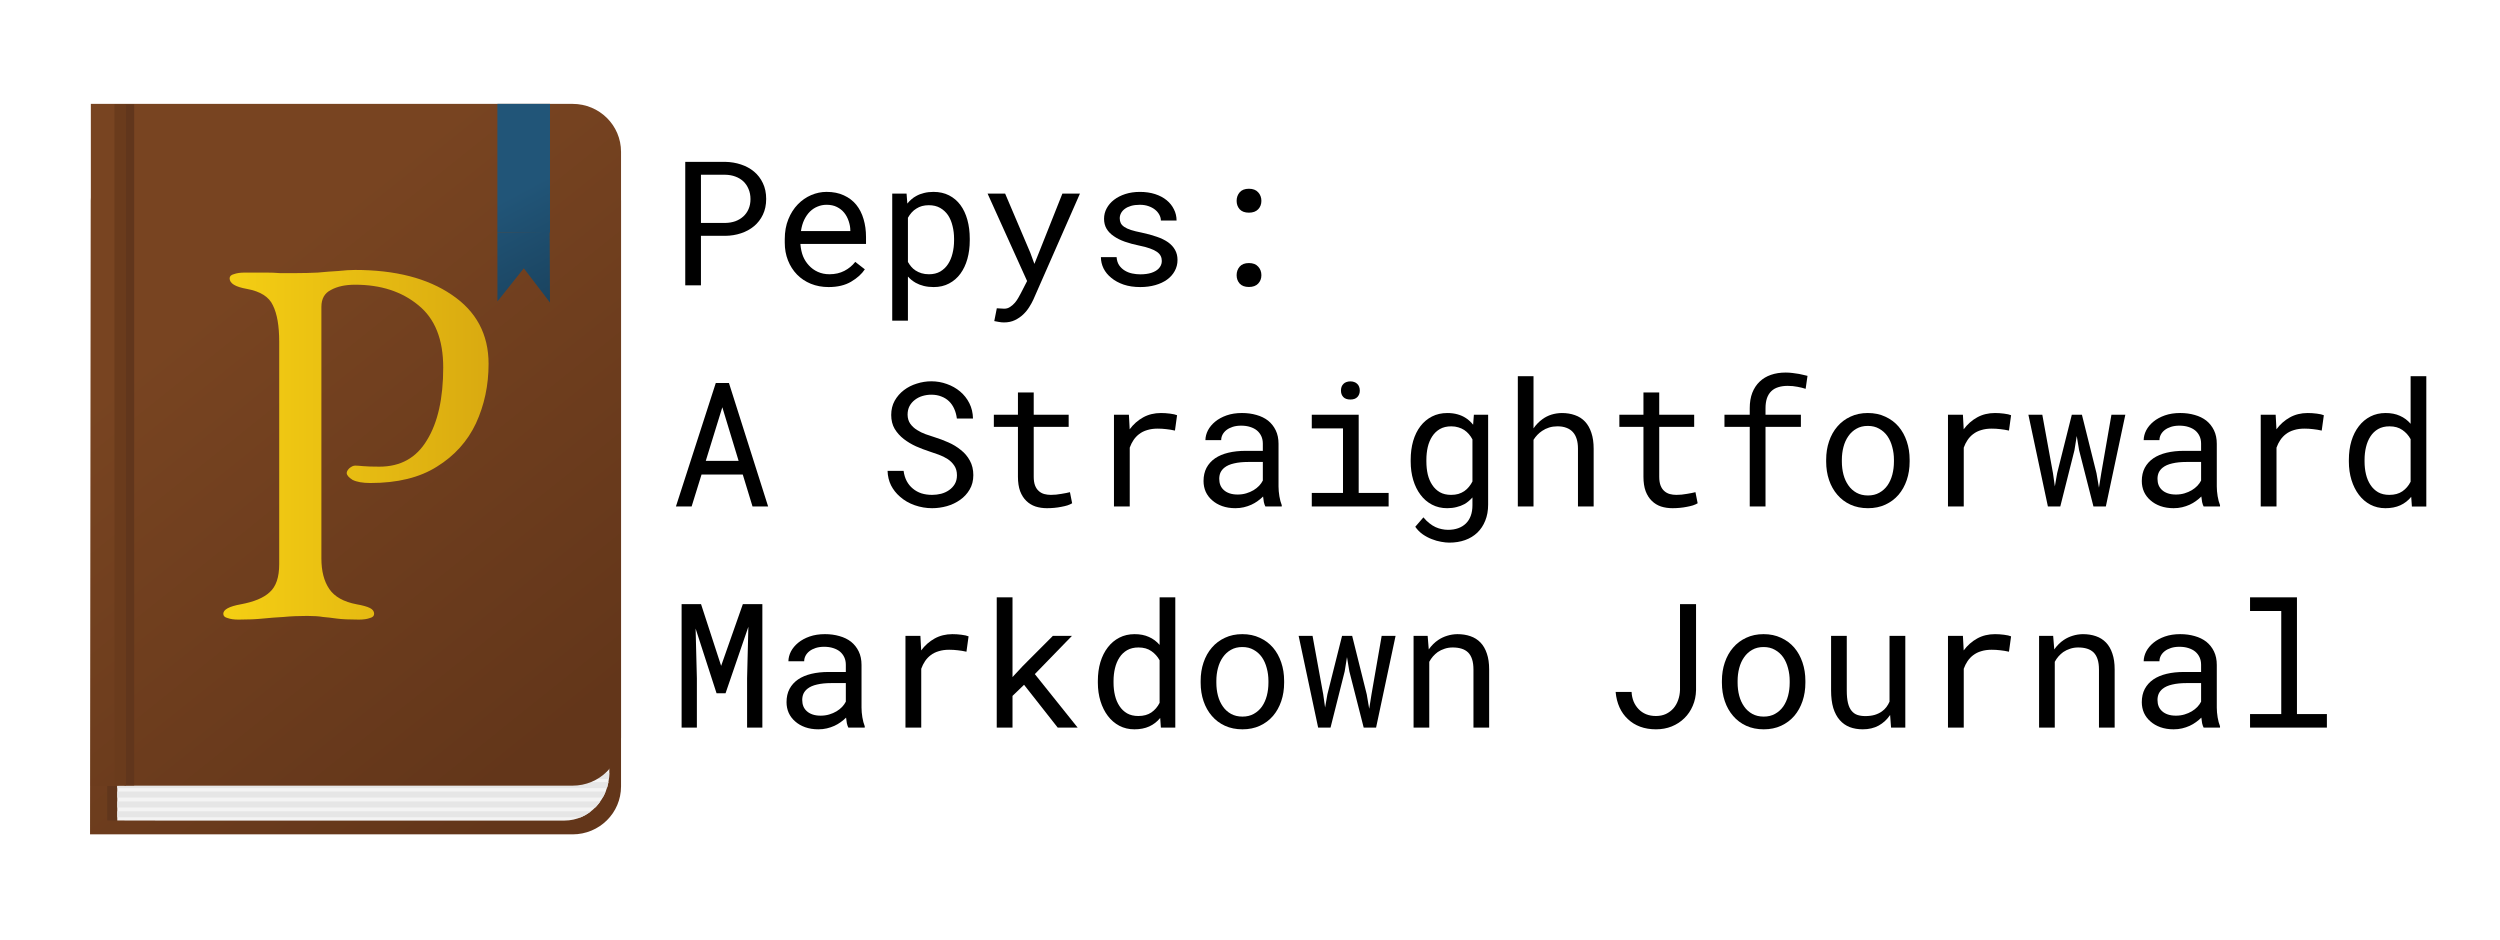
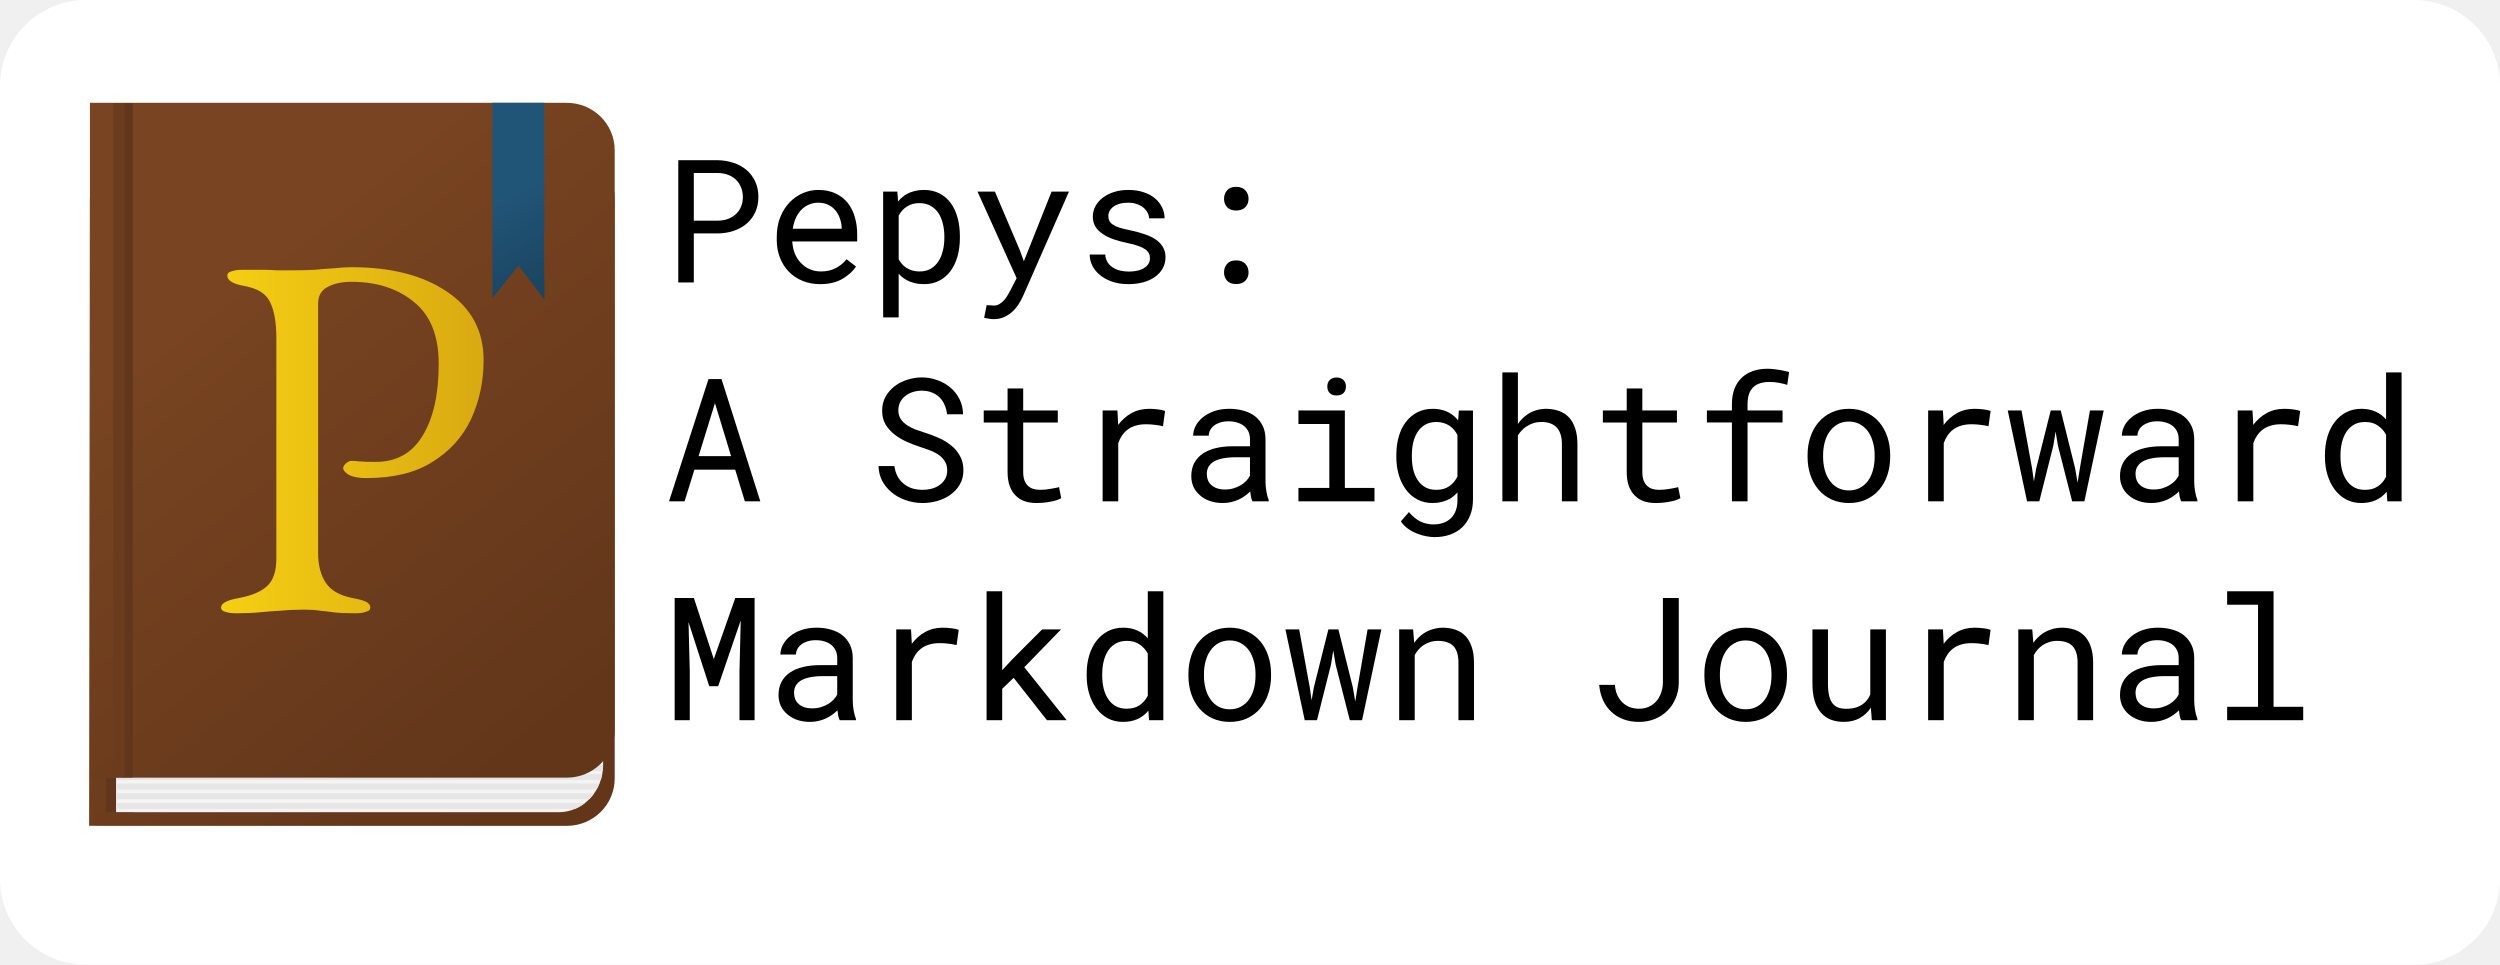
- <svg xmlns="http://www.w3.org/2000/svg" xmlns:xlink="http://www.w3.org/1999/xlink" width="2763" height="1038" viewBox="0 0 731.041 274.638" version="1.1" id="svg8">
+ <svg xmlns="http://www.w3.org/2000/svg" xmlns:xlink="http://www.w3.org/1999/xlink" width="2791.427" height="1077.143" viewBox="0 0 738.562 284.994" version="1.1" id="svg8">
  <defs id="defs2">
    <linearGradient id="linearGradient1956">
      <stop style="stop-color:#f5cf13;stop-opacity:1" offset="0" id="stop1952" />
      <stop style="stop-color:#d9aa11;stop-opacity:1" offset="1" id="stop1954" />
    </linearGradient>
    <linearGradient id="linearGradient1590">
      <stop style="stop-color:#782d21;stop-opacity:1" offset="0" id="stop1586" />
      <stop style="stop-color:#1a435f;stop-opacity:1" offset="1" id="stop1588" />
    </linearGradient>
    <linearGradient id="linearGradient1499">
      <stop style="stop-color:#215578;stop-opacity:1;" offset="0" id="stop1495" />
      <stop style="stop-color:#1a435f;stop-opacity:1" offset="1" id="stop1497" />
    </linearGradient>
    <linearGradient id="linearGradient1477">
      <stop style="stop-color:#784421;stop-opacity:1;" offset="0" id="stop1473" />
      <stop style="stop-color:#63361a;stop-opacity:1" offset="1" id="stop1475" />
    </linearGradient>
    <linearGradient xlink:href="#linearGradient1590" id="linearGradient1501" x1="353.817" y1="102.575" x2="390.532" y2="171.743" gradientUnits="userSpaceOnUse" />
    <linearGradient xlink:href="#linearGradient1477" id="linearGradient1503" x1="195.338" y1="153.761" x2="435.731" y2="453.874" gradientUnits="userSpaceOnUse" gradientTransform="translate(0,-19.18229)" />
    <linearGradient xlink:href="#linearGradient1499" id="linearGradient1508" gradientUnits="userSpaceOnUse" x1="353.817" y1="102.575" x2="390.532" y2="171.743" />
    <linearGradient xlink:href="#linearGradient1499" id="linearGradient1510" gradientUnits="userSpaceOnUse" x1="353.817" y1="102.575" x2="390.532" y2="171.743" />
    <linearGradient xlink:href="#linearGradient1477" id="linearGradient1551" gradientUnits="userSpaceOnUse" gradientTransform="translate(1.7217426e-6,14.81666)" x1="195.338" y1="153.761" x2="435.731" y2="453.874" />
    <linearGradient xlink:href="#linearGradient1956" id="linearGradient1958" x1="178.329" y1="251.755" x2="363.537" y2="251.755" gradientUnits="userSpaceOnUse" />
    <clipPath clipPathUnits="userSpaceOnUse" id="clipPath2354">
      <path id="path2356" style="fill:#f4f4f4;fill-opacity:1;stroke:none;stroke-width:0.252" d="m 143.833,37.164 h 276.013 c 17.109,0 30.883,14.931 30.883,33.477 V 479.692 c 0,18.546 -13.774,33.477 -30.883,33.477 H 143.833 c -36.008,0 -30.883,4.157 -30.883,-33.477 V 70.641 c 0,-18.546 13.774,-33.477 30.883,-33.477 z" />
    </clipPath>
    <clipPath clipPathUnits="userSpaceOnUse" id="clipPath2358">
      <path id="path2360" style="fill:#f4f4f4;fill-opacity:1;stroke:none;stroke-width:0.252" d="m 143.833,37.164 h 276.013 c 17.109,0 30.883,14.931 30.883,33.477 V 479.692 c 0,18.546 -13.774,33.477 -30.883,33.477 H 143.833 c -36.008,0 -30.883,4.157 -30.883,-33.477 V 70.641 c 0,-18.546 13.774,-33.477 30.883,-33.477 z" />
    </clipPath>
    <clipPath clipPathUnits="userSpaceOnUse" id="clipPath2362">
      <path id="path2364" style="fill:#f4f4f4;fill-opacity:1;stroke:none;stroke-width:0.252" d="m 143.833,37.164 h 276.013 c 17.109,0 30.883,14.931 30.883,33.477 V 479.692 c 0,18.546 -13.774,33.477 -30.883,33.477 H 143.833 c -36.008,0 -30.883,4.157 -30.883,-33.477 V 70.641 c 0,-18.546 13.774,-33.477 30.883,-33.477 z" />
    </clipPath>
    <clipPath clipPathUnits="userSpaceOnUse" id="clipPath2366">
      <path id="path2368" style="fill:#f4f4f4;fill-opacity:1;stroke:none;stroke-width:0.252" d="m 143.833,37.164 h 276.013 c 17.109,0 30.883,14.931 30.883,33.477 V 479.692 c 0,18.546 -13.774,33.477 -30.883,33.477 H 143.833 c -36.008,0 -30.883,4.157 -30.883,-33.477 V 70.641 c 0,-18.546 13.774,-33.477 30.883,-33.477 z" />
    </clipPath>
    <clipPath clipPathUnits="userSpaceOnUse" id="clipPath2370">
      <path id="path2372" style="fill:#f4f4f4;fill-opacity:1;stroke:none;stroke-width:0.252" d="m 143.833,37.164 h 276.013 c 17.109,0 30.883,14.931 30.883,33.477 V 479.692 c 0,18.546 -13.774,33.477 -30.883,33.477 H 143.833 c -36.008,0 -30.883,4.157 -30.883,-33.477 V 70.641 c 0,-18.546 13.774,-33.477 30.883,-33.477 z" />
    </clipPath>
    <clipPath clipPathUnits="userSpaceOnUse" id="clipPath2398">
      <path id="path2400" style="display:inline;fill:#f4f4f4;fill-opacity:1;stroke:none;stroke-width:0.247" d="m 154.555,37.164 h 266.88 c 16.543,0 29.861,14.931 29.861,33.477 V 479.692 c 0,18.546 -13.318,33.477 -29.861,33.477 H 154.555 l -29.861,-0.069 V 70.641 c 0,-18.546 13.318,-33.477 29.861,-33.477 z" />
    </clipPath>
    <clipPath clipPathUnits="userSpaceOnUse" id="clipPath2402">
      <path id="path2404" style="display:inline;fill:#f4f4f4;fill-opacity:1;stroke:none;stroke-width:0.247" d="m 155.775,37.164 h 265.827 c 16.478,0 29.743,14.931 29.743,33.477 V 479.692 c 0,18.546 -13.265,33.477 -29.743,33.477 H 155.775 l -29.743,-0.069 V 70.641 c 0,-18.546 13.265,-33.477 29.743,-33.477 z" />
    </clipPath>
    <clipPath clipPathUnits="userSpaceOnUse" id="clipPath2406">
      <path id="path2408" style="display:inline;fill:#f4f4f4;fill-opacity:1;stroke:none;stroke-width:0.247" d="M 151.686,42.397 H 420.563 c 16.667,0 30.084,14.763 30.084,33.1 V 479.943 c 0,18.338 -13.418,33.1 -30.084,33.1 H 151.686 l -30.084,-0.068 V 75.497 c 0,-18.338 13.418,-33.1 30.084,-33.1 z" />
    </clipPath>
    <clipPath clipPathUnits="userSpaceOnUse" id="clipPath2410">
      <path id="path2412" style="display:inline;fill:#f4f4f4;fill-opacity:1;stroke:none;stroke-width:0.251" d="m 145.897,37.164 h 274.121 c 16.992,0 30.671,14.931 30.671,33.477 V 479.692 c 0,18.546 -13.679,33.477 -30.671,33.477 H 145.897 l -30.671,-0.069 V 70.641 c 0,-18.546 13.679,-33.477 30.671,-33.477 z" />
    </clipPath>
    <linearGradient xlink:href="#linearGradient1956" id="linearGradient383" gradientUnits="userSpaceOnUse" x1="178.329" y1="251.755" x2="363.537" y2="251.755" />
  </defs>
  <g id="layer1">
-     <rect style="fill:#ffffff;stroke-width:0.299" id="rect9322" width="738.566" height="284.994" x="-0.002" y="1.8073864e-08" ry="0" />
+     <rect style="fill:#ffffff;fill-opacity:1;stroke-width:0.299" id="rect9322" width="738.566" height="284.994" x="-0.002" y="1.8073864e-08" ry="25.4" rx="25.4" />
  </g>
  <g id="layer7" style="display:inline" />
  <g id="layer8" style="display:inline" />
  <g id="layer6" style="display:inline">
    <g id="layer3" style="display:inline;opacity:1" />
    <g id="layer5" style="display:inline">
      <text xml:space="preserve" style="font-size:50.8px;line-height:1.25;font-family:'Roboto Mono';-inkscape-font-specification:'Roboto Mono';stroke-width:0.265" x="131.497" y="180.72" id="text3047">
        <tspan id="tspan3045" x="131.497" y="180.72" style="stroke-width:0.265" />
      </text>
    </g>
    <g id="layer4" style="display:inline">
      <text xml:space="preserve" style="font-style:normal;font-variant:normal;font-weight:normal;font-stretch:normal;font-size:50.8px;line-height:1.25;font-family:'EB Garamond';-inkscape-font-specification:'EB Garamond';stroke-width:0.265" x="266.851" y="253.244" id="text1453">
        <tspan id="tspan1451" x="266.851" y="253.244" style="font-style:normal;font-variant:normal;font-weight:normal;font-stretch:normal;font-family:'EB Garamond';-inkscape-font-specification:'EB Garamond';stroke-width:0.265" />
      </text>
    </g>
    <g id="g381" transform="matrix(0.4188437,0,0,0.4188437,-9.397621,24.61482)">
      <path id="rect1419-5" style="display:inline;fill:url(#linearGradient1551);fill-opacity:1;stroke:none;stroke-width:0.263" d="m 119.699,47.757 h 302.468 c 18.749,0 33.843,14.93 33.843,33.476 V 490.267 c 0,18.546 -15.094,33.476 -33.843,33.476 H 119.699 L 85.29,523.718 85.857,81.233 C 85.88,62.687 100.95,47.757 119.699,47.757 Z" />
      <rect style="display:inline;opacity:1;fill:#61361c;fill-opacity:1;stroke:none;stroke-width:0.21;stroke-opacity:1" id="rect2422" width="7.03" height="24.274" x="97.284" y="489.782" />
      <g id="g2420" transform="matrix(1.006281,0,0,1.002007,-5.725731,-0.0745792)" style="display:inline">
        <path id="rect1419-5-6" style="fill:#f4f4f4;fill-opacity:1;stroke:none;stroke-width:0.253" d="m 140.564,37.164 h 278.952 c 17.291,0 31.211,14.931 31.211,33.477 V 479.692 c 0,18.546 -13.92,33.477 -31.211,33.477 H 140.564 L 109.353,513.101 V 70.641 c 0,-18.546 13.92,-33.477 31.211,-33.477 z" />
        <rect style="fill:#e6e6e6;fill-opacity:1;stroke:none;stroke-width:0.169;stroke-opacity:1" id="rect2042-9" width="335.423" height="4.233" x="113.055" y="506.684" clip-path="url(#clipPath2410)" transform="matrix(1.017625,0,0,1,-7.904444,0)" />
        <rect style="fill:#e6e6e6;fill-opacity:1;stroke:none;stroke-width:0.169;stroke-opacity:1" id="rect2042-9-1" width="335.423" height="4.233" x="113.055" y="499.805" clip-path="url(#clipPath2406)" transform="matrix(1.037471,0,0,1.011389,-16.80494,-5.716406)" />
        <rect style="fill:#e6e6e6;fill-opacity:1;stroke:none;stroke-width:0.172;stroke-opacity:1" id="rect2042-9-1-5" width="350.791" height="4.233" x="113.055" y="492.926" clip-path="url(#clipPath2402)" transform="matrix(1.049375,0,0,1,-22.90251,0)" />
        <rect style="fill:#e6e6e6;fill-opacity:1;stroke:none;stroke-width:0.172;stroke-opacity:1" id="rect2042-9-1-5-0" width="350.791" height="4.233" x="113.055" y="486.311" clip-path="url(#clipPath2398)" transform="matrix(1.045233,0,0,1,-20.98113,0)" />
        <rect style="fill:#e6e6e6;fill-opacity:1;stroke:none;stroke-width:0.172;stroke-opacity:1" id="rect2042-9-1-5-0-9" width="350.791" height="4.233" x="113.055" y="479.961" clip-path="url(#clipPath2354)" />
      </g>
      <path id="rect1419" style="display:inline;opacity:1;fill:url(#linearGradient1503);fill-opacity:1;stroke:none;stroke-width:0.263" d="m 119.699,13.758 h 302.468 c 18.749,0 33.843,14.93 33.843,33.476 v 409.035 c 0,18.546 -15.094,33.476 -33.843,33.476 H 119.699 l -33.843,0.066 V 13.738 Z" />
      <g aria-label="P" id="text1458" style="font-size:368.207px;line-height:1.25;font-family:'Roboto Mono';-inkscape-font-specification:'Roboto Mono';display:inline;fill:url(#linearGradient1958);fill-opacity:1;stroke:none;stroke-width:1.918">
        <path d="m 189.007,373.816 q -4.787,0 -7.732,-1.105 -2.946,-0.736 -2.946,-2.946 0,-4.418 12.151,-6.628 13.992,-2.577 20.251,-8.469 6.628,-5.891 6.628,-19.515 V 179.771 q 0,-16.569 -4.418,-25.406 -4.05,-8.837 -18.042,-11.414 -6.26,-1.105 -9.205,-2.946 -2.946,-1.841 -2.946,-4.418 0,-2.209 2.946,-2.946 2.946,-1.105 7.732,-1.105 9.942,0 14.728,0 5.155,0 9.573,0.368 4.418,0 11.783,0 7.364,0 14.728,-0.368 7.732,-0.736 14.36,-1.105 6.628,-0.736 11.783,-0.736 41.976,0 67.382,17.306 25.774,17.306 25.774,48.235 0,22.461 -8.837,41.607 -8.837,18.779 -27.247,30.193 -18.042,11.414 -46.394,11.414 -8.101,0 -12.519,-2.209 -4.05,-2.577 -4.05,-4.787 0,-1.473 1.841,-3.314 2.209,-1.841 4.05,-1.841 1.841,0 5.523,0.368 4.05,0.368 11.414,0.368 22.092,0 33.139,-18.41 11.414,-18.41 11.414,-50.813 0,-29.457 -17.306,-43.448 -17.306,-14.36 -44.185,-14.36 -10.31,0 -16.938,3.682 -6.628,3.314 -6.628,11.783 v 175.635 q 0,13.255 5.523,21.356 5.523,8.101 19.147,10.678 6.26,1.105 9.205,2.577 2.946,1.473 2.946,4.05 0,2.209 -2.946,2.946 -2.946,1.105 -7.732,1.105 -9.942,0 -15.465,-0.736 -5.155,-0.736 -9.573,-1.105 -4.05,-0.736 -11.046,-0.736 -9.205,0 -16.569,0.736 -6.996,0.368 -14.36,1.105 -6.996,0.736 -16.938,0.736 z" style="font-style:normal;font-variant:normal;font-weight:normal;font-stretch:normal;font-family:'EB Garamond';-inkscape-font-specification:'EB Garamond';fill:url(#linearGradient383);fill-opacity:1;stroke:none;stroke-width:1.918" id="path1926" />
      </g>
      <g id="g1493" style="display:inline;fill:url(#linearGradient1501);fill-opacity:1" transform="matrix(1,0,0,1.002693,15.875,-19.75865)">
        <rect style="fill:url(#linearGradient1508);fill-opacity:1;stroke:none;stroke-width:0.365" id="rect1443" width="36.715" height="89.604" x="353.817" y="33.407" />
        <path id="path1448" style="fill:url(#linearGradient1510);fill-opacity:1;stroke:none;stroke-width:0.179" d="m 353.817,123.011 36.49,-0.422 0.226,49.154 -18.282,-23.843 -18.403,23.073 z" />
      </g>
      <rect style="display:inline;fill:#61361c;fill-opacity:1;stroke:none;stroke-width:0.909;stroke-opacity:1" id="rect2422-7" width="6.74" height="475.579" x="109.353" y="14.011" />
      <rect style="opacity:1;fill:#6a3b1c;fill-opacity:1;stroke:none;stroke-width:0.26;stroke-opacity:1" id="rect2449" width="8.091" height="475.604" x="102.323" y="13.985" />
    </g>
    <text xml:space="preserve" style="font-size:50.8px;line-height:1.25;font-family:Garamond;-inkscape-font-specification:Garamond;stroke-width:0.265" x="227.542" y="69.548" id="text7317">
      <tspan id="tspan7315" style="stroke-width:0.265" x="227.542" y="69.548" />
    </text>
    <g aria-label="Pepys: A Straightforward Markdown Journal" id="text1593" style="font-size:50.8px;line-height:1.25;font-family:'EB Garamond';-inkscape-font-specification:'EB Garamond';stroke-width:0.265">
      <path d="m 204.968,68.96 h 7.119 q 2.431,-0.025 4.589,-0.744 2.183,-0.719 3.82,-2.084 1.637,-1.364 2.58,-3.349 0.967,-2.009 0.967,-4.614 0,-2.604 -0.967,-4.614 -0.943,-2.009 -2.58,-3.373 -1.637,-1.364 -3.82,-2.084 -2.158,-0.719 -4.589,-0.769 h -11.708 v 36.116 h 4.589 z m 0,-3.77 V 51.101 h 7.119 q 1.587,0.025 2.927,0.521 1.364,0.496 2.356,1.414 0.967,0.918 1.513,2.232 0.571,1.315 0.571,2.952 0,1.637 -0.571,2.927 -0.546,1.265 -1.538,2.158 -0.992,0.893 -2.332,1.389 -1.339,0.471 -2.927,0.496 z" style="font-family:'Roboto Mono';-inkscape-font-specification:'Roboto Mono'" id="path981" />
      <path d="m 242.299,83.942 q 3.919,0 6.573,-1.563 2.679,-1.587 4.018,-3.621 l -2.803,-2.183 q -1.265,1.637 -3.175,2.629 -1.91,0.992 -4.366,0.992 -1.86,0 -3.398,-0.695 -1.538,-0.695 -2.629,-1.91 -1.067,-1.141 -1.687,-2.629 -0.595,-1.488 -0.769,-3.448 v -0.174 h 19.174 v -2.059 q 0,-2.803 -0.719,-5.209 -0.695,-2.406 -2.133,-4.192 -1.439,-1.761 -3.621,-2.753 -2.158,-1.017 -5.06,-1.017 -2.307,0 -4.514,0.943 -2.183,0.943 -3.894,2.704 -1.736,1.786 -2.778,4.366 -1.042,2.555 -1.042,5.804 v 1.042 q 0,2.803 0.943,5.184 0.943,2.381 2.629,4.118 1.687,1.736 4.043,2.704 2.381,0.967 5.209,0.967 z M 241.703,59.882 q 1.761,0 3.026,0.645 1.29,0.645 2.133,1.687 0.843,1.042 1.315,2.48 0.471,1.414 0.471,2.654 v 0.223 h -14.436 q 0.273,-1.86 0.943,-3.274 0.695,-1.439 1.687,-2.431 0.992,-0.967 2.232,-1.463 1.24,-0.521 2.629,-0.521 z" style="font-family:'Roboto Mono';-inkscape-font-specification:'Roboto Mono'" id="path983" />
      <path d="m 260.902,93.765 h 4.589 V 80.867 q 0.496,0.546 1.067,1.017 0.571,0.446 1.215,0.819 1.067,0.595 2.381,0.918 1.339,0.322 2.877,0.322 2.53,0 4.49,-1.042 1.984,-1.042 3.324,-2.877 1.339,-1.836 2.034,-4.316 0.695,-2.505 0.695,-5.383 v -0.521 q 0,-3.001 -0.695,-5.507 -0.695,-2.53 -2.034,-4.341 -1.339,-1.811 -3.324,-2.828 -1.984,-1.017 -4.564,-1.017 -1.463,0 -2.753,0.322 -1.265,0.298 -2.307,0.893 -0.744,0.397 -1.389,0.967 -0.645,0.546 -1.191,1.24 l -0.223,-2.927 h -4.192 z m 18.083,-23.961 v 0.521 q 0,1.96 -0.446,3.746 -0.422,1.786 -1.315,3.15 -0.893,1.364 -2.282,2.183 -1.389,0.794 -3.299,0.794 -1.191,0 -2.183,-0.298 -0.967,-0.298 -1.761,-0.819 -0.695,-0.446 -1.24,-1.091 -0.546,-0.645 -0.967,-1.389 V 63.677 q 0.471,-0.843 1.091,-1.538 0.62,-0.695 1.414,-1.166 0.719,-0.471 1.612,-0.719 0.918,-0.248 1.984,-0.248 1.935,0 3.324,0.794 1.389,0.794 2.307,2.133 0.893,1.364 1.315,3.15 0.446,1.761 0.446,3.721 z" style="font-family:'Roboto Mono';-inkscape-font-specification:'Roboto Mono'" id="path985" />
      <path d="m 293.57,94.286 q 1.811,0 3.2,-0.67 1.389,-0.67 2.431,-1.662 1.042,-0.992 1.761,-2.158 0.744,-1.166 1.215,-2.208 L 315.795,56.608 h -5.135 l -6.921,17.413 -1.265,3.15 -1.191,-3.249 -7.367,-17.314 h -5.135 l 11.559,25.574 -1.836,3.572 q -0.248,0.496 -0.695,1.265 -0.422,0.769 -1.017,1.488 -0.62,0.719 -1.414,1.24 -0.769,0.521 -1.712,0.521 -0.347,0 -0.967,-0.05 -0.595,-0.025 -1.215,-0.074 l -0.744,3.746 q 0.446,0.099 1.315,0.248 0.868,0.149 1.513,0.149 z" style="font-family:'Roboto Mono';-inkscape-font-specification:'Roboto Mono'" id="path987" />
      <path d="m 339.732,76.327 q 0,0.645 -0.248,1.215 -0.248,0.571 -0.719,1.042 -0.769,0.769 -2.133,1.215 -1.364,0.422 -3.2,0.422 -1.166,0 -2.356,-0.248 -1.191,-0.248 -2.158,-0.843 -0.992,-0.595 -1.662,-1.563 -0.645,-0.967 -0.744,-2.381 h -4.589 q 0,1.712 0.769,3.299 0.794,1.587 2.282,2.778 1.463,1.215 3.597,1.96 2.133,0.719 4.862,0.719 2.381,0 4.39,-0.571 2.009,-0.571 3.448,-1.612 1.439,-1.042 2.232,-2.505 0.819,-1.463 0.819,-3.249 0,-1.662 -0.719,-2.927 -0.695,-1.265 -2.034,-2.232 -1.339,-0.943 -3.299,-1.612 -1.96,-0.695 -4.44,-1.215 -1.885,-0.372 -3.125,-0.769 -1.215,-0.397 -1.935,-0.893 -0.744,-0.496 -1.042,-1.116 -0.298,-0.62 -0.298,-1.414 0,-0.769 0.372,-1.488 0.372,-0.719 1.116,-1.265 0.719,-0.546 1.811,-0.868 1.116,-0.322 2.58,-0.322 1.414,0 2.53,0.397 1.141,0.397 1.935,1.042 0.794,0.645 1.24,1.488 0.446,0.819 0.446,1.687 h 4.589 q 0,-1.761 -0.769,-3.274 -0.744,-1.538 -2.133,-2.679 -1.389,-1.141 -3.373,-1.786 -1.984,-0.645 -4.465,-0.645 -2.307,0 -4.242,0.62 -1.91,0.62 -3.299,1.687 -1.389,1.067 -2.158,2.505 -0.769,1.414 -0.769,3.051 0,1.662 0.744,2.927 0.744,1.24 2.108,2.158 1.339,0.943 3.225,1.612 1.91,0.67 4.217,1.141 1.885,0.372 3.15,0.843 1.265,0.446 2.034,0.992 0.769,0.546 1.091,1.215 0.322,0.645 0.322,1.463 z" style="font-family:'Roboto Mono';-inkscape-font-specification:'Roboto Mono'" id="path989" />
      <path d="m 361.609,80.47 q 0,1.439 0.893,2.456 0.918,0.992 2.704,0.992 1.761,0 2.704,-0.992 0.943,-0.992 0.943,-2.456 0,-1.488 -0.943,-2.505 -0.918,-1.042 -2.704,-1.042 -1.811,0 -2.704,1.042 -0.893,1.042 -0.893,2.505 z m 0,-21.729 q 0,1.439 0.893,2.456 0.918,0.992 2.704,0.992 1.761,0 2.704,-0.992 0.943,-0.992 0.943,-2.456 0,-1.488 -0.943,-2.505 -0.918,-1.042 -2.704,-1.042 -1.811,0 -2.704,1.042 -0.893,1.042 -0.893,2.505 z" style="font-family:'Roboto Mono';-inkscape-font-specification:'Roboto Mono'" id="path991" />
      <path d="m 217.196,138.757 2.853,9.351 h 4.564 l -11.46,-36.116 h -3.845 l -11.658,36.116 h 4.589 l 2.902,-9.351 z m -10.815,-3.994 4.837,-15.677 4.763,15.677 z" style="font-family:'Roboto Mono';-inkscape-font-specification:'Roboto Mono'" id="path993" />
      <path d="m 279.828,138.98 q 0,1.488 -0.645,2.58 -0.645,1.067 -1.662,1.761 -1.017,0.719 -2.332,1.067 -1.29,0.322 -2.629,0.322 -1.687,0 -3.125,-0.446 -1.414,-0.471 -2.505,-1.389 -1.091,-0.893 -1.786,-2.183 -0.695,-1.315 -0.918,-3.001 h -4.688 q 0.074,2.332 1.017,4.242 0.967,1.885 2.604,3.299 1.836,1.637 4.316,2.505 2.505,0.868 5.085,0.868 2.158,0 4.316,-0.595 2.158,-0.62 3.87,-1.836 1.712,-1.191 2.778,-3.001 1.091,-1.811 1.091,-4.242 0,-2.406 -1.017,-4.242 -0.992,-1.836 -2.629,-3.101 -1.662,-1.364 -3.671,-2.232 -2.009,-0.893 -4.018,-1.513 -1.215,-0.372 -2.604,-0.868 -1.364,-0.496 -2.53,-1.24 -1.191,-0.744 -1.96,-1.811 -0.769,-1.091 -0.794,-2.654 0,-1.439 0.571,-2.53 0.595,-1.091 1.587,-1.836 0.967,-0.744 2.208,-1.116 1.265,-0.372 2.58,-0.372 1.637,0 2.927,0.521 1.315,0.496 2.257,1.414 0.943,0.918 1.513,2.208 0.571,1.265 0.769,2.828 h 4.713 q -0.05,-2.48 -1.067,-4.49 -1.017,-2.009 -2.704,-3.423 -1.687,-1.414 -3.87,-2.183 -2.183,-0.794 -4.539,-0.794 -2.133,0 -4.242,0.67 -2.108,0.645 -3.77,1.91 -1.662,1.265 -2.704,3.101 -1.017,1.836 -1.017,4.167 0,2.332 1.017,4.068 1.042,1.712 2.679,2.977 1.612,1.24 3.572,2.133 1.984,0.868 3.894,1.488 1.315,0.422 2.729,0.943 1.439,0.521 2.629,1.29 1.191,0.794 1.935,1.935 0.769,1.141 0.769,2.803 z" style="font-family:'Roboto Mono';-inkscape-font-specification:'Roboto Mono'" id="path995" />
      <path d="m 302.276,114.771 h -4.614 v 6.499 h -7.045 v 3.547 h 7.045 v 14.585 q 0,2.48 0.645,4.242 0.67,1.736 1.811,2.828 1.141,1.116 2.679,1.637 1.563,0.496 3.349,0.496 1.067,0 2.133,-0.099 1.091,-0.099 2.059,-0.298 0.967,-0.174 1.786,-0.422 0.819,-0.273 1.389,-0.62 l -0.645,-3.249 q -0.422,0.099 -1.091,0.248 -0.645,0.124 -1.389,0.248 -0.769,0.124 -1.563,0.223 -0.794,0.074 -1.538,0.074 -1.017,0 -1.935,-0.248 -0.893,-0.248 -1.587,-0.868 -0.695,-0.595 -1.091,-1.612 -0.397,-1.017 -0.397,-2.58 v -14.585 h 10.22 v -3.547 h -10.22 z" style="font-family:'Roboto Mono';-inkscape-font-specification:'Roboto Mono'" id="path997" />
      <path d="m 339.483,120.774 q -2.927,0 -5.234,1.29 -2.282,1.265 -3.919,3.473 l -0.025,-0.67 -0.198,-3.597 h -4.366 v 26.839 h 4.614 v -17.214 q 0.446,-1.24 1.116,-2.232 0.695,-1.017 1.612,-1.712 1.017,-0.794 2.381,-1.191 1.364,-0.422 3.051,-0.422 1.315,0 2.505,0.149 1.215,0.124 2.555,0.422 l 0.62,-4.49 q -0.695,-0.298 -2.084,-0.471 -1.364,-0.174 -2.629,-0.174 z" style="font-family:'Roboto Mono';-inkscape-font-specification:'Roboto Mono'" id="path999" />
      <path d="m 370.018,148.108 h 4.787 v -0.397 q -0.446,-1.116 -0.695,-2.604 -0.248,-1.513 -0.248,-2.853 v -12.477 q 0,-2.257 -0.819,-3.944 -0.819,-1.687 -2.232,-2.828 -1.439,-1.116 -3.398,-1.662 -1.96,-0.571 -4.242,-0.571 -2.505,0 -4.49,0.695 -1.96,0.695 -3.324,1.811 -1.389,1.141 -2.133,2.555 -0.719,1.414 -0.744,2.877 h 4.614 q 0,-0.843 0.397,-1.612 0.422,-0.794 1.166,-1.364 0.744,-0.571 1.811,-0.918 1.091,-0.347 2.456,-0.347 1.463,0 2.629,0.372 1.191,0.372 2.009,1.042 0.819,0.695 1.265,1.662 0.446,0.967 0.446,2.183 v 2.108 h -5.011 q -2.803,0 -5.085,0.546 -2.257,0.546 -3.87,1.637 -1.612,1.116 -2.505,2.778 -0.868,1.662 -0.868,3.87 0,1.687 0.645,3.15 0.67,1.439 1.885,2.48 1.191,1.067 2.902,1.687 1.736,0.62 3.87,0.62 1.315,0 2.48,-0.273 1.166,-0.273 2.208,-0.744 1.017,-0.471 1.86,-1.091 0.868,-0.62 1.563,-1.315 0.074,0.843 0.223,1.637 0.174,0.769 0.446,1.29 z m -8.111,-3.497 q -1.339,0 -2.356,-0.347 -1.017,-0.347 -1.687,-0.967 -0.67,-0.595 -1.017,-1.439 -0.322,-0.843 -0.322,-1.836 0,-1.042 0.372,-1.86 0.397,-0.819 1.141,-1.414 1.042,-0.843 2.803,-1.24 1.786,-0.422 4.167,-0.422 h 4.266 v 5.432 q -0.397,0.794 -1.091,1.538 -0.695,0.719 -1.637,1.29 -0.967,0.571 -2.133,0.918 -1.166,0.347 -2.505,0.347 z" style="font-family:'Roboto Mono';-inkscape-font-specification:'Roboto Mono'" id="path1001" />
      <path d="m 383.586,121.27 v 3.994 h 9.128 v 18.876 h -9.128 v 3.969 h 22.473 v -3.969 h -8.756 v -22.87 z m 8.533,-7.045 q 0,1.116 0.67,1.86 0.695,0.744 2.084,0.744 1.364,0 2.059,-0.744 0.695,-0.744 0.695,-1.86 0,-0.62 -0.198,-1.141 -0.198,-0.521 -0.595,-0.868 -0.322,-0.322 -0.819,-0.496 -0.496,-0.198 -1.141,-0.198 -0.645,0 -1.166,0.198 -0.496,0.174 -0.819,0.496 -0.397,0.372 -0.595,0.893 -0.174,0.521 -0.174,1.116 z" style="font-family:'Roboto Mono';-inkscape-font-specification:'Roboto Mono'" id="path1003" />
      <path d="m 412.508,134.466 v 0.521 q 0,2.877 0.744,5.383 0.744,2.48 2.133,4.316 1.364,1.836 3.349,2.877 1.984,1.042 4.44,1.042 1.463,0 2.729,-0.322 1.265,-0.298 2.307,-0.868 0.67,-0.372 1.24,-0.868 0.595,-0.496 1.116,-1.091 v 2.307 q 0,1.736 -0.496,3.076 -0.496,1.339 -1.414,2.232 -0.943,0.918 -2.257,1.389 -1.315,0.471 -2.952,0.471 -0.918,0 -1.836,-0.198 -0.918,-0.174 -1.836,-0.595 -0.918,-0.422 -1.811,-1.141 -0.893,-0.695 -1.736,-1.712 l -2.381,2.753 q 0.918,1.315 2.183,2.208 1.29,0.893 2.679,1.414 1.364,0.546 2.704,0.769 1.339,0.248 2.381,0.248 2.53,0 4.614,-0.744 2.084,-0.744 3.597,-2.183 1.488,-1.439 2.307,-3.497 0.843,-2.059 0.843,-4.713 v -26.268 h -4.167 l -0.223,2.927 q -0.471,-0.595 -1.017,-1.091 -0.521,-0.496 -1.116,-0.868 -1.091,-0.719 -2.456,-1.091 -1.339,-0.372 -2.952,-0.372 -2.505,0 -4.49,1.017 -1.984,1.017 -3.373,2.828 -1.389,1.811 -2.133,4.341 -0.719,2.505 -0.719,5.507 z m 4.589,0.521 v -0.521 q 0,-1.96 0.397,-3.721 0.422,-1.786 1.315,-3.15 0.868,-1.339 2.232,-2.133 1.389,-0.794 3.324,-0.794 1.141,0 2.084,0.298 0.943,0.273 1.712,0.769 0.769,0.521 1.364,1.215 0.595,0.695 1.042,1.538 v 12.303 q -0.446,0.868 -1.042,1.587 -0.595,0.719 -1.339,1.24 -0.769,0.521 -1.736,0.819 -0.943,0.273 -2.133,0.273 -1.91,0 -3.274,-0.769 -1.364,-0.794 -2.232,-2.133 -0.893,-1.339 -1.315,-3.101 -0.397,-1.761 -0.397,-3.721 z" style="font-family:'Roboto Mono';-inkscape-font-specification:'Roboto Mono'" id="path1005" />
      <path d="m 448.426,125.263 v -15.255 h -4.589 v 38.1 h 4.589 v -19.496 q 0.496,-0.794 1.116,-1.439 0.645,-0.67 1.389,-1.166 0.943,-0.645 2.059,-0.992 1.116,-0.347 2.356,-0.347 1.513,-0.025 2.679,0.422 1.166,0.422 1.935,1.29 0.719,0.794 1.091,2.009 0.372,1.191 0.372,2.778 v 16.942 h 4.589 v -16.892 q 0,-2.704 -0.67,-4.663 -0.645,-1.984 -1.86,-3.274 -1.215,-1.29 -2.952,-1.885 -1.712,-0.62 -3.82,-0.62 -1.612,0.025 -3.051,0.471 -1.414,0.446 -2.604,1.315 -0.744,0.521 -1.414,1.215 -0.67,0.67 -1.215,1.488 z" style="font-family:'Roboto Mono';-inkscape-font-specification:'Roboto Mono'" id="path1007" />
      <path d="m 485.186,114.771 h -4.614 v 6.499 h -7.045 v 3.547 h 7.045 v 14.585 q 0,2.48 0.645,4.242 0.67,1.736 1.811,2.828 1.141,1.116 2.679,1.637 1.563,0.496 3.349,0.496 1.067,0 2.133,-0.099 1.091,-0.099 2.059,-0.298 0.967,-0.174 1.786,-0.422 0.819,-0.273 1.389,-0.62 l -0.645,-3.249 q -0.422,0.099 -1.091,0.248 -0.645,0.124 -1.389,0.248 -0.769,0.124 -1.563,0.223 -0.794,0.074 -1.538,0.074 -1.017,0 -1.935,-0.248 -0.893,-0.248 -1.587,-0.868 -0.695,-0.595 -1.091,-1.612 -0.397,-1.017 -0.397,-2.58 v -14.585 h 10.22 v -3.547 h -10.22 z" style="font-family:'Roboto Mono';-inkscape-font-specification:'Roboto Mono'" id="path1009" />
      <path d="m 511.653,148.108 h 4.614 v -23.292 h 10.344 v -3.547 h -10.344 v -1.885 q 0,-1.687 0.422,-2.952 0.446,-1.265 1.29,-2.059 0.794,-0.769 1.984,-1.141 1.215,-0.397 2.778,-0.397 1.538,0 2.877,0.273 1.364,0.248 2.381,0.595 l 0.546,-3.795 q -0.645,-0.174 -1.265,-0.298 -0.62,-0.149 -1.24,-0.273 -0.943,-0.174 -1.91,-0.273 -0.967,-0.124 -1.96,-0.124 -2.381,0 -4.316,0.67 -1.935,0.67 -3.299,1.984 -1.389,1.315 -2.158,3.274 -0.744,1.935 -0.744,4.514 v 1.885 h -7.392 v 3.547 h 7.392 z" style="font-family:'Roboto Mono';-inkscape-font-specification:'Roboto Mono'" id="path1011" />
      <path d="m 534.002,134.441 v 0.546 q 0,2.902 0.843,5.383 0.843,2.48 2.431,4.316 1.563,1.836 3.82,2.877 2.282,1.042 5.135,1.042 2.828,0 5.085,-1.042 2.257,-1.042 3.845,-2.877 1.563,-1.836 2.406,-4.316 0.843,-2.48 0.843,-5.383 v -0.546 q 0,-2.902 -0.843,-5.383 -0.843,-2.505 -2.406,-4.341 -1.587,-1.836 -3.87,-2.877 -2.257,-1.067 -5.11,-1.067 -2.828,0 -5.085,1.067 -2.257,1.042 -3.82,2.877 -1.587,1.836 -2.431,4.341 -0.843,2.48 -0.843,5.383 z m 4.589,0.546 v -0.546 q 0,-1.96 0.471,-3.746 0.471,-1.811 1.439,-3.175 0.943,-1.364 2.356,-2.158 1.414,-0.819 3.324,-0.819 1.91,0 3.324,0.819 1.439,0.794 2.406,2.158 0.943,1.364 1.414,3.175 0.496,1.786 0.496,3.746 v 0.546 q 0,1.984 -0.471,3.795 -0.471,1.786 -1.414,3.15 -0.967,1.364 -2.406,2.158 -1.414,0.794 -3.299,0.794 -1.91,0 -3.349,-0.794 -1.439,-0.794 -2.381,-2.158 -0.967,-1.364 -1.439,-3.15 -0.471,-1.811 -0.471,-3.795 z" style="font-family:'Roboto Mono';-inkscape-font-specification:'Roboto Mono'" id="path1013" />
      <path d="m 583.363,120.774 q -2.927,0 -5.234,1.29 -2.282,1.265 -3.919,3.473 l -0.025,-0.67 -0.198,-3.597 h -4.366 v 26.839 h 4.614 v -17.214 q 0.446,-1.24 1.116,-2.232 0.695,-1.017 1.612,-1.712 1.017,-0.794 2.381,-1.191 1.364,-0.422 3.051,-0.422 1.315,0 2.505,0.149 1.215,0.124 2.555,0.422 l 0.62,-4.49 q -0.695,-0.298 -2.084,-0.471 -1.364,-0.174 -2.629,-0.174 z" style="font-family:'Roboto Mono';-inkscape-font-specification:'Roboto Mono'" id="path1015" />
      <path d="m 598.841,148.108 h 3.621 l 4.142,-16.446 0.67,-4.167 0.695,4.167 4.192,16.446 h 3.621 l 5.705,-26.839 h -4.068 l -2.977,17.115 -0.67,4.217 -0.719,-4.217 -4.266,-17.115 h -2.952 l -4.291,17.115 -0.67,3.845 -0.546,-3.845 -3.125,-17.115 h -4.068 z" style="font-family:'Roboto Mono';-inkscape-font-specification:'Roboto Mono'" id="path1017" />
      <path d="m 644.383,148.108 h 4.787 v -0.397 q -0.446,-1.116 -0.695,-2.604 -0.248,-1.513 -0.248,-2.853 v -12.477 q 0,-2.257 -0.819,-3.944 -0.819,-1.687 -2.232,-2.828 -1.439,-1.116 -3.398,-1.662 -1.96,-0.571 -4.242,-0.571 -2.505,0 -4.49,0.695 -1.96,0.695 -3.324,1.811 -1.389,1.141 -2.133,2.555 -0.719,1.414 -0.744,2.877 h 4.614 q 0,-0.843 0.397,-1.612 0.422,-0.794 1.166,-1.364 0.744,-0.571 1.811,-0.918 1.091,-0.347 2.456,-0.347 1.463,0 2.629,0.372 1.191,0.372 2.009,1.042 0.819,0.695 1.265,1.662 0.446,0.967 0.446,2.183 v 2.108 h -5.011 q -2.803,0 -5.085,0.546 -2.257,0.546 -3.87,1.637 -1.612,1.116 -2.505,2.778 -0.868,1.662 -0.868,3.87 0,1.687 0.645,3.15 0.67,1.439 1.885,2.48 1.191,1.067 2.902,1.687 1.736,0.62 3.87,0.62 1.315,0 2.48,-0.273 1.166,-0.273 2.208,-0.744 1.017,-0.471 1.86,-1.091 0.868,-0.62 1.563,-1.315 0.074,0.843 0.223,1.637 0.174,0.769 0.446,1.29 z m -8.111,-3.497 q -1.339,0 -2.356,-0.347 -1.017,-0.347 -1.687,-0.967 -0.67,-0.595 -1.017,-1.439 -0.322,-0.843 -0.322,-1.836 0,-1.042 0.372,-1.86 0.397,-0.819 1.141,-1.414 1.042,-0.843 2.803,-1.24 1.786,-0.422 4.167,-0.422 h 4.266 v 5.432 q -0.397,0.794 -1.091,1.538 -0.695,0.719 -1.637,1.29 -0.967,0.571 -2.133,0.918 -1.166,0.347 -2.505,0.347 z" style="font-family:'Roboto Mono';-inkscape-font-specification:'Roboto Mono'" id="path1019" />
      <path d="m 674.818,120.774 q -2.927,0 -5.234,1.29 -2.282,1.265 -3.919,3.473 l -0.025,-0.67 -0.198,-3.597 h -4.366 v 26.839 h 4.614 v -17.214 q 0.446,-1.24 1.116,-2.232 0.695,-1.017 1.612,-1.712 1.017,-0.794 2.381,-1.191 1.364,-0.422 3.051,-0.422 1.315,0 2.505,0.149 1.215,0.124 2.555,0.422 l 0.62,-4.49 q -0.695,-0.298 -2.084,-0.471 -1.364,-0.174 -2.629,-0.174 z" style="font-family:'Roboto Mono';-inkscape-font-specification:'Roboto Mono'" id="path1021" />
      <path d="m 686.848,134.466 v 0.521 q 0,2.877 0.769,5.383 0.769,2.48 2.158,4.316 1.389,1.836 3.349,2.877 1.984,1.042 4.415,1.042 2.48,0 4.341,-0.843 1.86,-0.843 3.2,-2.48 l 0.198,2.828 h 4.217 v -38.1 h -4.589 v 13.915 q -1.315,-1.538 -3.125,-2.332 -1.786,-0.819 -4.192,-0.819 -2.456,0 -4.44,1.017 -1.984,1.017 -3.373,2.828 -1.414,1.811 -2.183,4.341 -0.744,2.505 -0.744,5.507 z m 4.589,0.521 v -0.521 q 0,-1.96 0.422,-3.721 0.422,-1.786 1.315,-3.15 0.868,-1.339 2.232,-2.133 1.389,-0.794 3.324,-0.794 2.257,0 3.77,1.067 1.513,1.042 2.406,2.679 v 12.452 q -0.893,1.761 -2.406,2.803 -1.513,1.042 -3.82,1.042 -1.91,0 -3.274,-0.769 -1.364,-0.794 -2.232,-2.133 -0.893,-1.339 -1.315,-3.101 -0.422,-1.761 -0.422,-3.721 z" style="font-family:'Roboto Mono';-inkscape-font-specification:'Roboto Mono'" id="path1023" />
      <path d="m 204.992,176.655 h -5.68 v 36.116 h 4.465 v -14.412 l -0.372,-14.56 6.127,18.926 h 2.629 l 6.672,-19.447 -0.372,15.081 v 14.412 h 4.465 v -36.116 h -5.705 l -6.35,18.058 z" style="font-family:'Roboto Mono';-inkscape-font-specification:'Roboto Mono'" id="path1025" />
      <path d="m 248.078,212.77 h 4.787 v -0.397 q -0.446,-1.116 -0.695,-2.604 -0.248,-1.513 -0.248,-2.853 v -12.477 q 0,-2.257 -0.819,-3.944 -0.819,-1.687 -2.232,-2.828 -1.439,-1.116 -3.398,-1.662 -1.96,-0.571 -4.242,-0.571 -2.505,0 -4.49,0.695 -1.96,0.695 -3.324,1.811 -1.389,1.141 -2.133,2.555 -0.719,1.414 -0.744,2.877 h 4.614 q 0,-0.843 0.397,-1.612 0.422,-0.794 1.166,-1.364 0.744,-0.571 1.811,-0.918 1.091,-0.347 2.456,-0.347 1.463,0 2.629,0.372 1.191,0.372 2.009,1.042 0.819,0.695 1.265,1.662 0.446,0.967 0.446,2.183 v 2.108 h -5.011 q -2.803,0 -5.085,0.546 -2.257,0.546 -3.87,1.637 -1.612,1.116 -2.505,2.778 -0.868,1.662 -0.868,3.87 0,1.687 0.645,3.15 0.67,1.439 1.885,2.48 1.191,1.067 2.902,1.687 1.736,0.62 3.87,0.62 1.315,0 2.48,-0.273 1.166,-0.273 2.208,-0.744 1.017,-0.471 1.86,-1.091 0.868,-0.62 1.563,-1.315 0.074,0.843 0.223,1.637 0.174,0.769 0.446,1.29 z m -8.111,-3.497 q -1.339,0 -2.356,-0.347 -1.017,-0.347 -1.687,-0.967 -0.67,-0.595 -1.017,-1.439 -0.322,-0.843 -0.322,-1.836 0,-1.042 0.372,-1.86 0.397,-0.819 1.141,-1.414 1.042,-0.843 2.803,-1.24 1.786,-0.422 4.167,-0.422 h 4.266 v 5.432 q -0.397,0.794 -1.091,1.538 -0.695,0.719 -1.637,1.29 -0.967,0.571 -2.133,0.918 -1.166,0.347 -2.505,0.347 z" style="font-family:'Roboto Mono';-inkscape-font-specification:'Roboto Mono'" id="path1027" />
      <path d="m 278.514,185.436 q -2.927,0 -5.234,1.29 -2.282,1.265 -3.919,3.473 l -0.025,-0.67 -0.198,-3.597 h -4.366 v 26.839 h 4.614 v -17.214 q 0.446,-1.24 1.116,-2.232 0.695,-1.017 1.612,-1.712 1.017,-0.794 2.381,-1.191 1.364,-0.422 3.051,-0.422 1.315,0 2.505,0.149 1.215,0.124 2.555,0.422 l 0.62,-4.49 q -0.695,-0.298 -2.084,-0.471 -1.364,-0.174 -2.629,-0.174 z" style="font-family:'Roboto Mono';-inkscape-font-specification:'Roboto Mono'" id="path1029" />
      <path d="m 299.449,200.244 9.847,12.526 h 5.829 l -12.526,-15.652 10.864,-11.187 h -5.581 l -8.806,8.83 -3.001,3.225 v -23.316 h -4.614 v 38.1 h 4.614 v -9.277 z" style="font-family:'Roboto Mono';-inkscape-font-specification:'Roboto Mono'" id="path1031" />
      <path d="m 321.029,199.128 v 0.521 q 0,2.877 0.769,5.383 0.769,2.48 2.158,4.316 1.389,1.836 3.349,2.877 1.984,1.042 4.415,1.042 2.48,0 4.341,-0.843 1.86,-0.843 3.2,-2.48 l 0.198,2.828 h 4.217 v -38.1 h -4.589 v 13.915 q -1.315,-1.538 -3.125,-2.332 -1.786,-0.819 -4.192,-0.819 -2.456,0 -4.44,1.017 -1.984,1.017 -3.373,2.828 -1.414,1.811 -2.183,4.341 -0.744,2.505 -0.744,5.507 z m 4.589,0.521 v -0.521 q 0,-1.96 0.422,-3.721 0.422,-1.786 1.315,-3.15 0.868,-1.339 2.232,-2.133 1.389,-0.794 3.324,-0.794 2.257,0 3.77,1.067 1.513,1.042 2.406,2.679 v 12.452 q -0.893,1.761 -2.406,2.803 -1.513,1.042 -3.82,1.042 -1.91,0 -3.274,-0.769 -1.364,-0.794 -2.232,-2.133 -0.893,-1.339 -1.315,-3.101 -0.422,-1.761 -0.422,-3.721 z" style="font-family:'Roboto Mono';-inkscape-font-specification:'Roboto Mono'" id="path1033" />
      <path d="m 351.092,199.103 v 0.546 q 0,2.902 0.843,5.383 0.843,2.48 2.431,4.316 1.563,1.836 3.82,2.877 2.282,1.042 5.135,1.042 2.828,0 5.085,-1.042 2.257,-1.042 3.845,-2.877 1.563,-1.836 2.406,-4.316 0.843,-2.48 0.843,-5.383 v -0.546 q 0,-2.902 -0.843,-5.383 -0.843,-2.505 -2.406,-4.341 -1.587,-1.836 -3.87,-2.877 -2.257,-1.067 -5.11,-1.067 -2.828,0 -5.085,1.067 -2.257,1.042 -3.82,2.877 -1.587,1.836 -2.431,4.341 -0.843,2.48 -0.843,5.383 z m 4.589,0.546 v -0.546 q 0,-1.96 0.471,-3.746 0.471,-1.811 1.439,-3.175 0.943,-1.364 2.356,-2.158 1.414,-0.819 3.324,-0.819 1.91,0 3.324,0.819 1.439,0.794 2.406,2.158 0.943,1.364 1.414,3.175 0.496,1.786 0.496,3.746 v 0.546 q 0,1.984 -0.471,3.795 -0.471,1.786 -1.414,3.15 -0.967,1.364 -2.406,2.158 -1.414,0.794 -3.299,0.794 -1.91,0 -3.349,-0.794 -1.439,-0.794 -2.381,-2.158 -0.967,-1.364 -1.439,-3.15 -0.471,-1.811 -0.471,-3.795 z" style="font-family:'Roboto Mono';-inkscape-font-specification:'Roboto Mono'" id="path1035" />
      <path d="m 385.447,212.77 h 3.621 l 4.142,-16.446 0.67,-4.167 0.695,4.167 4.192,16.446 h 3.621 l 5.705,-26.839 h -4.068 l -2.977,17.115 -0.67,4.217 -0.719,-4.217 -4.266,-17.115 h -2.952 l -4.291,17.115 -0.67,3.845 -0.546,-3.845 -3.125,-17.115 h -4.068 z" style="font-family:'Roboto Mono';-inkscape-font-specification:'Roboto Mono'" id="path1037" />
      <path d="m 413.352,212.77 h 4.589 v -19.248 q 0.471,-0.868 1.091,-1.587 0.645,-0.719 1.389,-1.265 0.918,-0.62 2.009,-0.967 1.091,-0.372 2.356,-0.372 1.463,0 2.58,0.347 1.141,0.347 1.935,1.116 0.769,0.769 1.166,2.009 0.397,1.24 0.397,3.026 v 16.942 h 4.589 v -17.041 q 0,-2.679 -0.67,-4.614 -0.645,-1.96 -1.86,-3.225 -1.215,-1.265 -2.952,-1.86 -1.712,-0.595 -3.82,-0.595 -1.563,0.025 -2.977,0.471 -1.389,0.422 -2.58,1.215 -0.794,0.521 -1.513,1.24 -0.695,0.695 -1.29,1.538 l -0.322,-3.969 h -4.118 z" style="font-family:'Roboto Mono';-inkscape-font-specification:'Roboto Mono'" id="path1039" />
      <path d="m 491.263,176.655 v 25.127 q -0.05,1.538 -0.546,2.927 -0.471,1.364 -1.364,2.406 -0.918,1.042 -2.208,1.662 -1.29,0.595 -2.927,0.595 -1.587,0 -2.877,-0.521 -1.265,-0.521 -2.183,-1.488 -0.918,-0.943 -1.463,-2.232 -0.521,-1.29 -0.595,-2.803 h -4.663 q 0.223,2.505 1.141,4.539 0.918,2.009 2.456,3.423 1.513,1.439 3.572,2.208 2.084,0.769 4.614,0.769 2.505,0 4.614,-0.843 2.133,-0.868 3.696,-2.406 1.563,-1.513 2.456,-3.621 0.918,-2.108 0.967,-4.614 v -25.127 z" style="font-family:'Roboto Mono';-inkscape-font-specification:'Roboto Mono'" id="path1041" />
      <path d="m 503.517,199.103 v 0.546 q 0,2.902 0.843,5.383 0.843,2.48 2.431,4.316 1.563,1.836 3.82,2.877 2.282,1.042 5.135,1.042 2.828,0 5.085,-1.042 2.257,-1.042 3.845,-2.877 1.563,-1.836 2.406,-4.316 0.843,-2.48 0.843,-5.383 v -0.546 q 0,-2.902 -0.843,-5.383 -0.843,-2.505 -2.406,-4.341 -1.587,-1.836 -3.87,-2.877 -2.257,-1.067 -5.11,-1.067 -2.828,0 -5.085,1.067 -2.257,1.042 -3.82,2.877 -1.587,1.836 -2.431,4.341 -0.843,2.48 -0.843,5.383 z m 4.589,0.546 v -0.546 q 0,-1.96 0.471,-3.746 0.471,-1.811 1.439,-3.175 0.943,-1.364 2.356,-2.158 1.414,-0.819 3.324,-0.819 1.91,0 3.324,0.819 1.439,0.794 2.406,2.158 0.943,1.364 1.414,3.175 0.496,1.786 0.496,3.746 v 0.546 q 0,1.984 -0.471,3.795 -0.471,1.786 -1.414,3.15 -0.967,1.364 -2.406,2.158 -1.414,0.794 -3.299,0.794 -1.91,0 -3.349,-0.794 -1.439,-0.794 -2.381,-2.158 -0.967,-1.364 -1.439,-3.15 -0.471,-1.811 -0.471,-3.795 z" style="font-family:'Roboto Mono';-inkscape-font-specification:'Roboto Mono'" id="path1043" />
      <path d="m 552.977,212.77 h 4.167 v -26.839 h -4.614 v 19.248 q -0.372,0.868 -0.943,1.612 -0.546,0.719 -1.29,1.24 -0.893,0.645 -2.108,1.017 -1.215,0.347 -2.753,0.347 -1.315,0 -2.332,-0.347 -0.992,-0.347 -1.687,-1.215 -0.695,-0.843 -1.042,-2.282 -0.347,-1.439 -0.347,-3.621 v -15.999 h -4.589 v 15.949 q 0,3.001 0.645,5.159 0.67,2.133 1.885,3.522 1.215,1.389 2.927,2.059 1.712,0.645 3.82,0.645 2.629,0 4.638,-1.091 2.009,-1.116 3.349,-3.101 z" style="font-family:'Roboto Mono';-inkscape-font-specification:'Roboto Mono'" id="path1045" />
      <path d="m 583.363,185.436 q -2.927,0 -5.234,1.29 -2.282,1.265 -3.919,3.473 l -0.025,-0.67 -0.198,-3.597 h -4.366 v 26.839 h 4.614 v -17.214 q 0.446,-1.24 1.116,-2.232 0.695,-1.017 1.612,-1.712 1.017,-0.794 2.381,-1.191 1.364,-0.422 3.051,-0.422 1.315,0 2.505,0.149 1.215,0.124 2.555,0.422 l 0.62,-4.49 q -0.695,-0.298 -2.084,-0.471 -1.364,-0.174 -2.629,-0.174 z" style="font-family:'Roboto Mono';-inkscape-font-specification:'Roboto Mono'" id="path1047" />
      <path d="m 596.262,212.77 h 4.589 v -19.248 q 0.471,-0.868 1.091,-1.587 0.645,-0.719 1.389,-1.265 0.918,-0.62 2.009,-0.967 1.091,-0.372 2.356,-0.372 1.463,0 2.58,0.347 1.141,0.347 1.935,1.116 0.769,0.769 1.166,2.009 0.397,1.24 0.397,3.026 v 16.942 h 4.589 v -17.041 q 0,-2.679 -0.67,-4.614 -0.645,-1.96 -1.86,-3.225 -1.215,-1.265 -2.952,-1.86 -1.712,-0.595 -3.82,-0.595 -1.563,0.025 -2.977,0.471 -1.389,0.422 -2.58,1.215 -0.794,0.521 -1.513,1.24 -0.695,0.695 -1.29,1.538 l -0.322,-3.969 h -4.118 z" style="font-family:'Roboto Mono';-inkscape-font-specification:'Roboto Mono'" id="path1049" />
      <path d="m 644.383,212.77 h 4.787 v -0.397 q -0.446,-1.116 -0.695,-2.604 -0.248,-1.513 -0.248,-2.853 v -12.477 q 0,-2.257 -0.819,-3.944 -0.819,-1.687 -2.232,-2.828 -1.439,-1.116 -3.398,-1.662 -1.96,-0.571 -4.242,-0.571 -2.505,0 -4.49,0.695 -1.96,0.695 -3.324,1.811 -1.389,1.141 -2.133,2.555 -0.719,1.414 -0.744,2.877 h 4.614 q 0,-0.843 0.397,-1.612 0.422,-0.794 1.166,-1.364 0.744,-0.571 1.811,-0.918 1.091,-0.347 2.456,-0.347 1.463,0 2.629,0.372 1.191,0.372 2.009,1.042 0.819,0.695 1.265,1.662 0.446,0.967 0.446,2.183 v 2.108 h -5.011 q -2.803,0 -5.085,0.546 -2.257,0.546 -3.87,1.637 -1.612,1.116 -2.505,2.778 -0.868,1.662 -0.868,3.87 0,1.687 0.645,3.15 0.67,1.439 1.885,2.48 1.191,1.067 2.902,1.687 1.736,0.62 3.87,0.62 1.315,0 2.48,-0.273 1.166,-0.273 2.208,-0.744 1.017,-0.471 1.86,-1.091 0.868,-0.62 1.563,-1.315 0.074,0.843 0.223,1.637 0.174,0.769 0.446,1.29 z m -8.111,-3.497 q -1.339,0 -2.356,-0.347 -1.017,-0.347 -1.687,-0.967 -0.67,-0.595 -1.017,-1.439 -0.322,-0.843 -0.322,-1.836 0,-1.042 0.372,-1.86 0.397,-0.819 1.141,-1.414 1.042,-0.843 2.803,-1.24 1.786,-0.422 4.167,-0.422 h 4.266 v 5.432 q -0.397,0.794 -1.091,1.538 -0.695,0.719 -1.637,1.29 -0.967,0.571 -2.133,0.918 -1.166,0.347 -2.505,0.347 z" style="font-family:'Roboto Mono';-inkscape-font-specification:'Roboto Mono'" id="path1051" />
      <path d="m 657.951,174.67 v 3.994 h 9.128 v 30.138 h -9.128 v 3.969 h 22.473 v -3.969 h -8.756 v -34.131 z" style="font-family:'Roboto Mono';-inkscape-font-specification:'Roboto Mono'" id="path1053" />
    </g>
  </g>
</svg>
